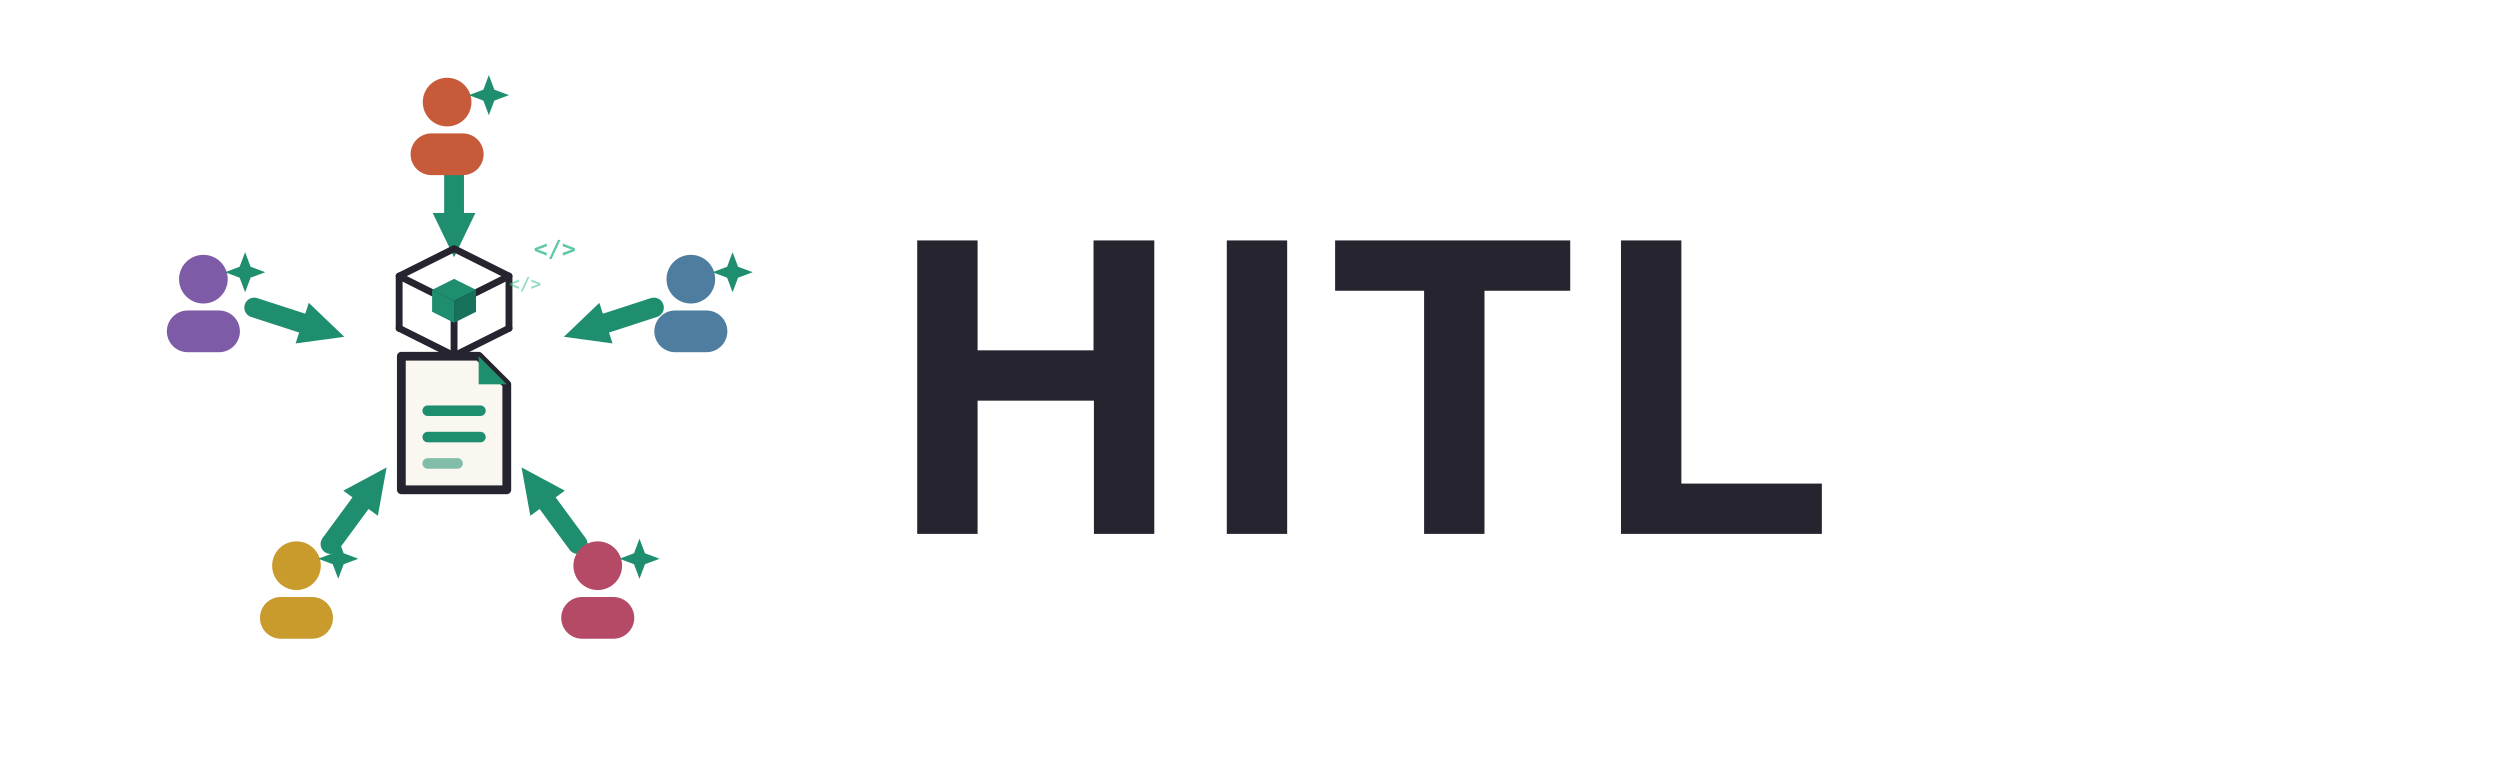
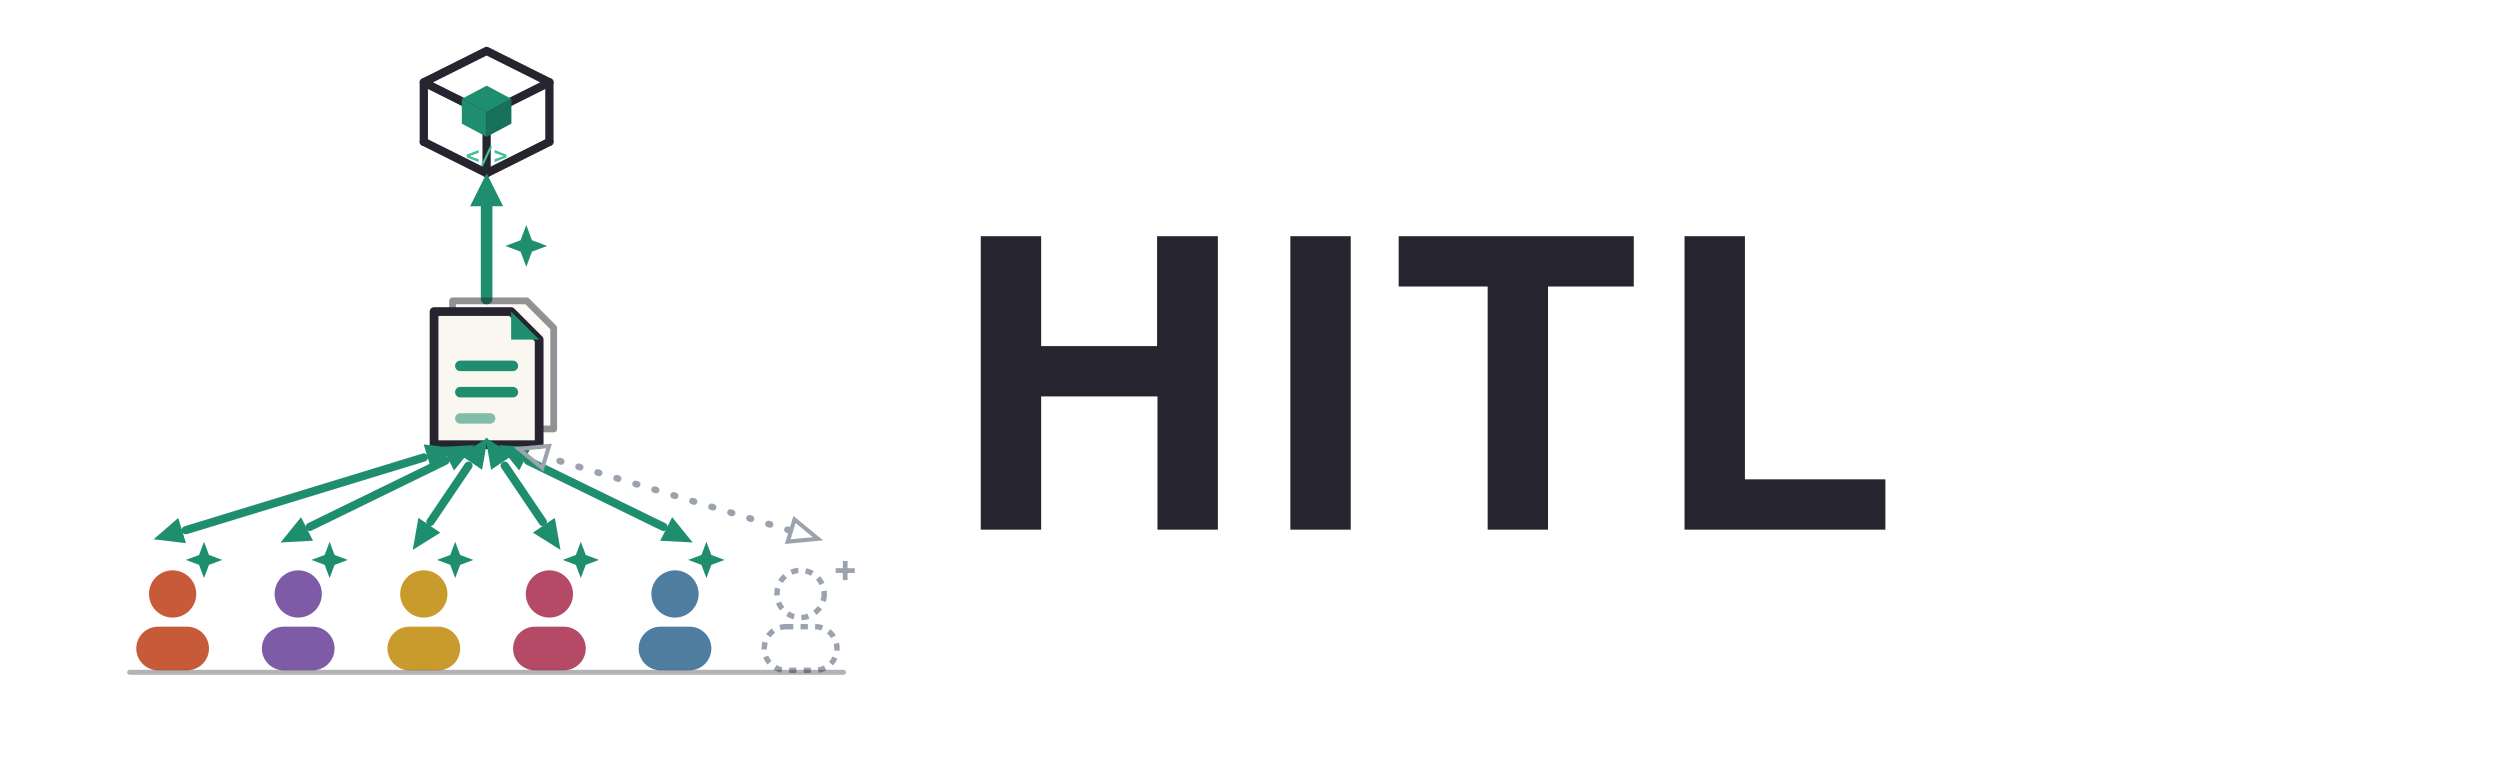
<svg xmlns="http://www.w3.org/2000/svg" width="1180" height="360" viewBox="0 0 1180 360">
-   <g transform="translate(30,35) scale(0.72) translate(0,-30)">
-     <line x1="256" y1="88" x2="256" y2="130" stroke="#1E8E6E" stroke-width="13" stroke-linecap="round" />
-     <polygon points="20,0 -9,14 -9,-14" fill="#1E8E6E" transform="translate(256,130) rotate(90)" />
-     <line x1="125" y1="183" x2="165" y2="196" stroke="#1E8E6E" stroke-width="13" stroke-linecap="round" />
-     <polygon points="20,0 -9,14 -9,-14" fill="#1E8E6E" transform="translate(165,196) rotate(18)" />
-     <line x1="175" y1="338" x2="200" y2="304" stroke="#1E8E6E" stroke-width="13" stroke-linecap="round" />
-     <polygon points="20,0 -9,14 -9,-14" fill="#1E8E6E" transform="translate(200,304) rotate(-54)" />
-     <line x1="337" y1="338" x2="312" y2="304" stroke="#1E8E6E" stroke-width="13" stroke-linecap="round" />
-     <polygon points="20,0 -9,14 -9,-14" fill="#1E8E6E" transform="translate(312,304) rotate(-126)" />
-     <line x1="387" y1="183" x2="347" y2="196" stroke="#1E8E6E" stroke-width="13" stroke-linecap="round" />
-     <polygon points="20,0 -9,14 -9,-14" fill="#1E8E6E" transform="translate(347,196) rotate(162)" />
-     <g transform="translate(256,220) scale(0.9)">
+   <g transform="translate(30,10) scale(0.78) translate(0,-30)">
+     <g transform="translate(256,128)">
      <g fill="none" stroke="#26242E" stroke-width="5" stroke-linejoin="round" stroke-linecap="round">
-         <polygon points="0,-84 40,-64 0,-44 -40,-64" />
-         <line x1="-40" y1="-64" x2="-40" y2="-26" />
-         <line x1="40" y1="-64" x2="40" y2="-26" />
-         <line x1="0" y1="-44" x2="0" y2="-6" />
-         <polyline points="-40,-26 0,-6 40,-26" />
+         <polygon points="0,-80 38,-61 0,-42 -38,-61" />
+         <line x1="-38" y1="-61" x2="-38" y2="-25" />
+         <line x1="38" y1="-61" x2="38" y2="-25" />
+         <line x1="0" y1="-42" x2="0" y2="-6" />
+         <polyline points="-38,-25 0,-6 38,-25" />
      </g>
-       <g>
-         <polygon points="0,-62 16,-54 0,-46 -16,-54" fill="#1E8E6E" />
-         <polygon points="-16,-54 0,-46 0,-30 -16,-38" fill="#1E8E6E" />
-         <polygon points="16,-54 0,-46 0,-30 16,-38" fill="#17715B" />
+       <polygon points="0,-59 15,-51 0,-43 -15,-51" fill="#1E8E6E" />
+       <polygon points="-15,-51 0,-43 0,-28 -15,-36" fill="#1E8E6E" />
+       <polygon points="15,-51 0,-43 0,-28 15,-36" fill="#17715B" />
+       <text x="0" y="-12" text-anchor="middle" font-family="Menlo, Consolas, monospace" font-weight="bold" font-size="14" fill="#3FBF94">&lt;/&gt;</text>
+     </g>
+     <line x1="256" y1="198" x2="256" y2="140" stroke="#1E8E6E" stroke-width="7" stroke-linecap="round" />
+     <polygon points="12,0 -8,10 -8,-10" fill="#1E8E6E" transform="translate(256,134) rotate(-90)" />
+     <path transform="translate(280,166) scale(1.15)" fill="#1E8E6E" d="M0,-11 L3,-3 L11,0 L3,3 L0,11 L-3,3 L-11,0 L-3,-3 Z" />
+     <g transform="translate(256,246)">
+       <g transform="translate(10,-8) scale(1.02)" opacity="0.5">
+         <path d="M -30 -38 L 14 -38 L 30 -22 L 30 38 L -30 38 Z" fill="#FAF7F0" stroke="#26242E" stroke-width="4" stroke-linejoin="round" />
      </g>
-       <g transform="translate(0,43) scale(1.28)">
+       <g transform="scale(1.06)">
        <path d="M -30 -38 L 14 -38 L 30 -22 L 30 38 L -30 38 Z" fill="#FAF7F0" stroke="#26242E" stroke-width="5" stroke-linejoin="round" />
        <path d="M 14 -38 L 14 -22 L 30 -22 Z" fill="#1E8E6E" />
        <rect x="-18" y="-10" width="36" height="6" rx="3" fill="#1E8E6E" />
        <rect x="-18" y="5" width="36" height="6" rx="3" fill="#1E8E6E" />
        <rect x="-18" y="20" width="23" height="6" rx="3" fill="#1E8E6E" opacity="0.55" />
      </g>
-       <g font-family="Menlo, Consolas, monospace" font-weight="bold" fill="#3FBF94">
-         <text x="58" y="-78" font-size="17" opacity="0.85">&lt;/&gt;</text>
-         <text x="40" y="-54" font-size="13" opacity="0.55">&lt;/&gt;</text>
-       </g>
    </g>
-     <g transform="translate(256.0,62.0) scale(1.14)">
-       <g fill="#C75B39" transform="translate(-4,0)">
-         <circle cx="0" cy="-12" r="14" />
-         <rect x="-21" y="6" width="42" height="24" rx="12" />
-       </g>
-       <path transform="translate(20,-16) scale(1.05)" fill="#1E8E6E" d="M0,-11 L3,-3 L11,0 L3,3 L0,11 L-3,3 L-11,0 L-3,-3 Z" />
+     <line x1="74" y1="338" x2="218" y2="294" stroke="#1E8E6E" stroke-width="5" stroke-linecap="round" />
+     <polygon points="12,0 -6,8 -6,-8" fill="#1E8E6E" transform="translate(226,292) rotate(-17)" />
+     <polygon points="12,0 -6,8 -6,-8" fill="#1E8E6E" transform="translate(66,340) rotate(163)" />
+     <g transform="translate(66,392) scale(1.1)" fill="#C75B39">
+       <circle cx="0" cy="-14" r="13" />
+       <rect x="-20" y="4" width="40" height="24" rx="12" />
    </g>
-     <g transform="translate(96.22251,178.0851) scale(1.14)">
-       <g fill="#7D5BA6" transform="translate(-4,0)">
-         <circle cx="0" cy="-12" r="14" />
-         <rect x="-21" y="6" width="42" height="24" rx="12" />
-       </g>
-       <path transform="translate(20,-16) scale(1.05)" fill="#1E8E6E" d="M0,-11 L3,-3 L11,0 L3,3 L0,11 L-3,3 L-11,0 L-3,-3 Z" />
+     <path transform="translate(85,356) scale(1.0)" fill="#1E8E6E" d="M0,-11 L3,-3 L11,0 L3,3 L0,11 L-3,3 L-11,0 L-3,-3 Z" />
+     <line x1="149" y1="336" x2="231" y2="296" stroke="#1E8E6E" stroke-width="5" stroke-linecap="round" />
+     <polygon points="12,0 -6,8 -6,-8" fill="#1E8E6E" transform="translate(238,292) rotate(-27)" />
+     <polygon points="12,0 -6,8 -6,-8" fill="#1E8E6E" transform="translate(142,340) rotate(153)" />
+     <g transform="translate(142,392) scale(1.1)" fill="#7D5BA6">
+       <circle cx="0" cy="-14" r="13" />
+       <rect x="-20" y="4" width="40" height="24" rx="12" />
    </g>
-     <g transform="translate(157.2521,365.9149) scale(1.14)">
-       <g fill="#C99A2C" transform="translate(-4,0)">
-         <circle cx="0" cy="-12" r="14" />
-         <rect x="-21" y="6" width="42" height="24" rx="12" />
-       </g>
-       <path transform="translate(20,-16) scale(1.05)" fill="#1E8E6E" d="M0,-11 L3,-3 L11,0 L3,3 L0,11 L-3,3 L-11,0 L-3,-3 Z" />
+     <path transform="translate(161,356) scale(1.0)" fill="#1E8E6E" d="M0,-11 L3,-3 L11,0 L3,3 L0,11 L-3,3 L-11,0 L-3,-3 Z" />
+     <line x1="222" y1="333" x2="245" y2="299" stroke="#1E8E6E" stroke-width="5" stroke-linecap="round" />
+     <polygon points="12,0 -6,8 -6,-8" fill="#1E8E6E" transform="translate(250,292) rotate(-56)" />
+     <polygon points="12,0 -6,8 -6,-8" fill="#1E8E6E" transform="translate(218,340) rotate(124)" />
+     <g transform="translate(218,392) scale(1.1)" fill="#C99A2C">
+       <circle cx="0" cy="-14" r="13" />
+       <rect x="-20" y="4" width="40" height="24" rx="12" />
    </g>
-     <g transform="translate(354.7479,365.9149) scale(1.14)">
-       <g fill="#B54A66" transform="translate(-4,0)">
-         <circle cx="0" cy="-12" r="14" />
-         <rect x="-21" y="6" width="42" height="24" rx="12" />
-       </g>
-       <path transform="translate(20,-16) scale(1.05)" fill="#1E8E6E" d="M0,-11 L3,-3 L11,0 L3,3 L0,11 L-3,3 L-11,0 L-3,-3 Z" />
+     <path transform="translate(237,356) scale(1.0)" fill="#1E8E6E" d="M0,-11 L3,-3 L11,0 L3,3 L0,11 L-3,3 L-11,0 L-3,-3 Z" />
+     <line x1="290" y1="333" x2="267" y2="299" stroke="#1E8E6E" stroke-width="5" stroke-linecap="round" />
+     <polygon points="12,0 -6,8 -6,-8" fill="#1E8E6E" transform="translate(262,292) rotate(-124)" />
+     <polygon points="12,0 -6,8 -6,-8" fill="#1E8E6E" transform="translate(294,340) rotate(56)" />
+     <g transform="translate(294,392) scale(1.1)" fill="#B54A66">
+       <circle cx="0" cy="-14" r="13" />
+       <rect x="-20" y="4" width="40" height="24" rx="12" />
    </g>
-     <g transform="translate(415.7775,178.0851) scale(1.14)">
-       <g fill="#4E7DA0" transform="translate(-4,0)">
-         <circle cx="0" cy="-12" r="14" />
-         <rect x="-21" y="6" width="42" height="24" rx="12" />
-       </g>
-       <path transform="translate(20,-16) scale(1.05)" fill="#1E8E6E" d="M0,-11 L3,-3 L11,0 L3,3 L0,11 L-3,3 L-11,0 L-3,-3 Z" />
+     <path transform="translate(313,356) scale(1.0)" fill="#1E8E6E" d="M0,-11 L3,-3 L11,0 L3,3 L0,11 L-3,3 L-11,0 L-3,-3 Z" />
+     <line x1="363" y1="336" x2="281" y2="296" stroke="#1E8E6E" stroke-width="5" stroke-linecap="round" />
+     <polygon points="12,0 -6,8 -6,-8" fill="#1E8E6E" transform="translate(274,292) rotate(-153)" />
+     <polygon points="12,0 -6,8 -6,-8" fill="#1E8E6E" transform="translate(370,340) rotate(27)" />
+     <g transform="translate(370,392) scale(1.1)" fill="#4E7DA0">
+       <circle cx="0" cy="-14" r="13" />
+       <rect x="-20" y="4" width="40" height="24" rx="12" />
    </g>
+     <path transform="translate(389,356) scale(1.0)" fill="#1E8E6E" d="M0,-11 L3,-3 L11,0 L3,3 L0,11 L-3,3 L-11,0 L-3,-3 Z" />
+     <line x1="439" y1="338" x2="293" y2="294" stroke="#9AA3AE" stroke-width="4" stroke-linecap="round" stroke-dasharray="1 11" />
+     <polygon points="11,0 -6,7 -6,-7" fill="none" stroke="#9AA3AE" stroke-width="2.5" transform="translate(286,292) rotate(-163)" />
+     <polygon points="11,0 -6,7 -6,-7" fill="none" stroke="#9AA3AE" stroke-width="2.5" transform="translate(446,340) rotate(17)" />
+     <g transform="translate(446,392) scale(1.1)" fill="none" stroke="#9AA3AE" stroke-width="3" stroke-dasharray="4 4">
+       <circle cx="0" cy="-14" r="13" />
+       <rect x="-20" y="4" width="40" height="24" rx="12" />
+     </g>
+     <text x="466" y="368" font-family="'Helvetica Neue', Helvetica, Arial, sans-serif" font-weight="700" font-size="24" fill="#9AA3AE">+</text>
+     <line x1="40" y1="424" x2="472" y2="424" stroke="#26242E" stroke-width="3" stroke-linecap="round" opacity="0.35" />
  </g>
-   <text x="420" y="252" font-family="'Helvetica Neue', Helvetica, Arial, sans-serif" font-weight="800" font-size="190" letter-spacing="8" fill="#26242E">HITL</text>
+   <text x="450" y="250" font-family="'Helvetica Neue', Helvetica, Arial, sans-serif" font-weight="800" font-size="190" letter-spacing="8" fill="#26242E">HITL</text>
</svg>
